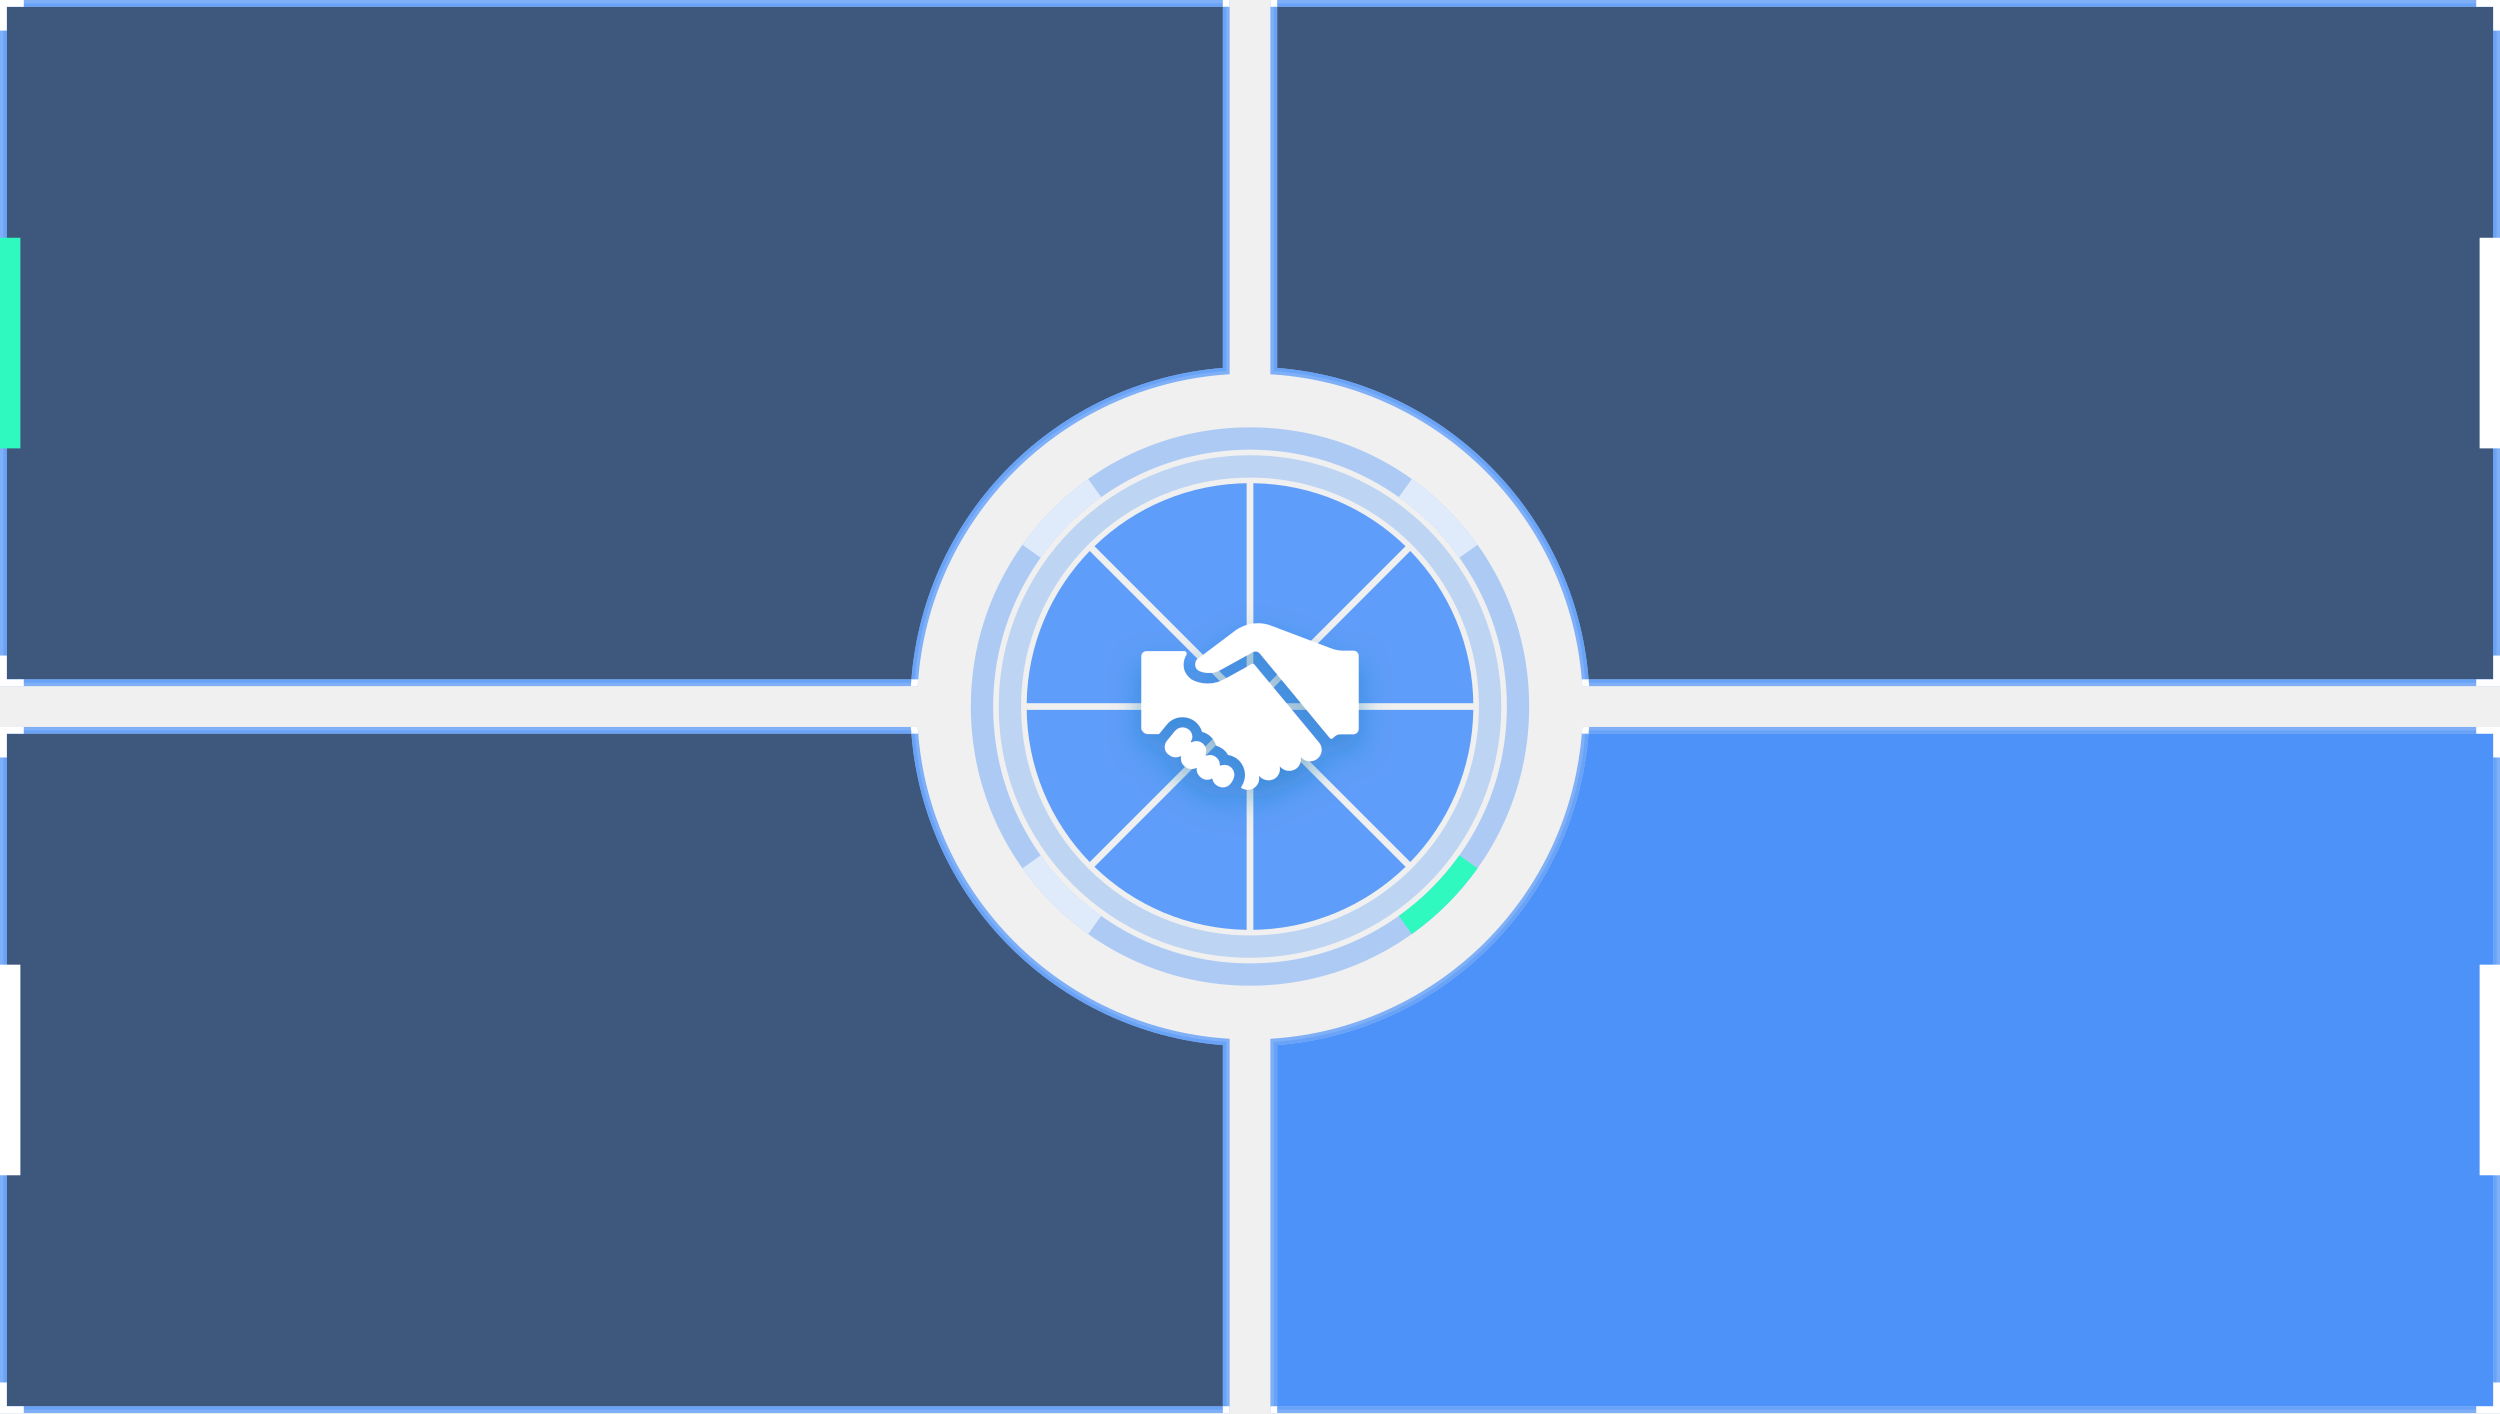
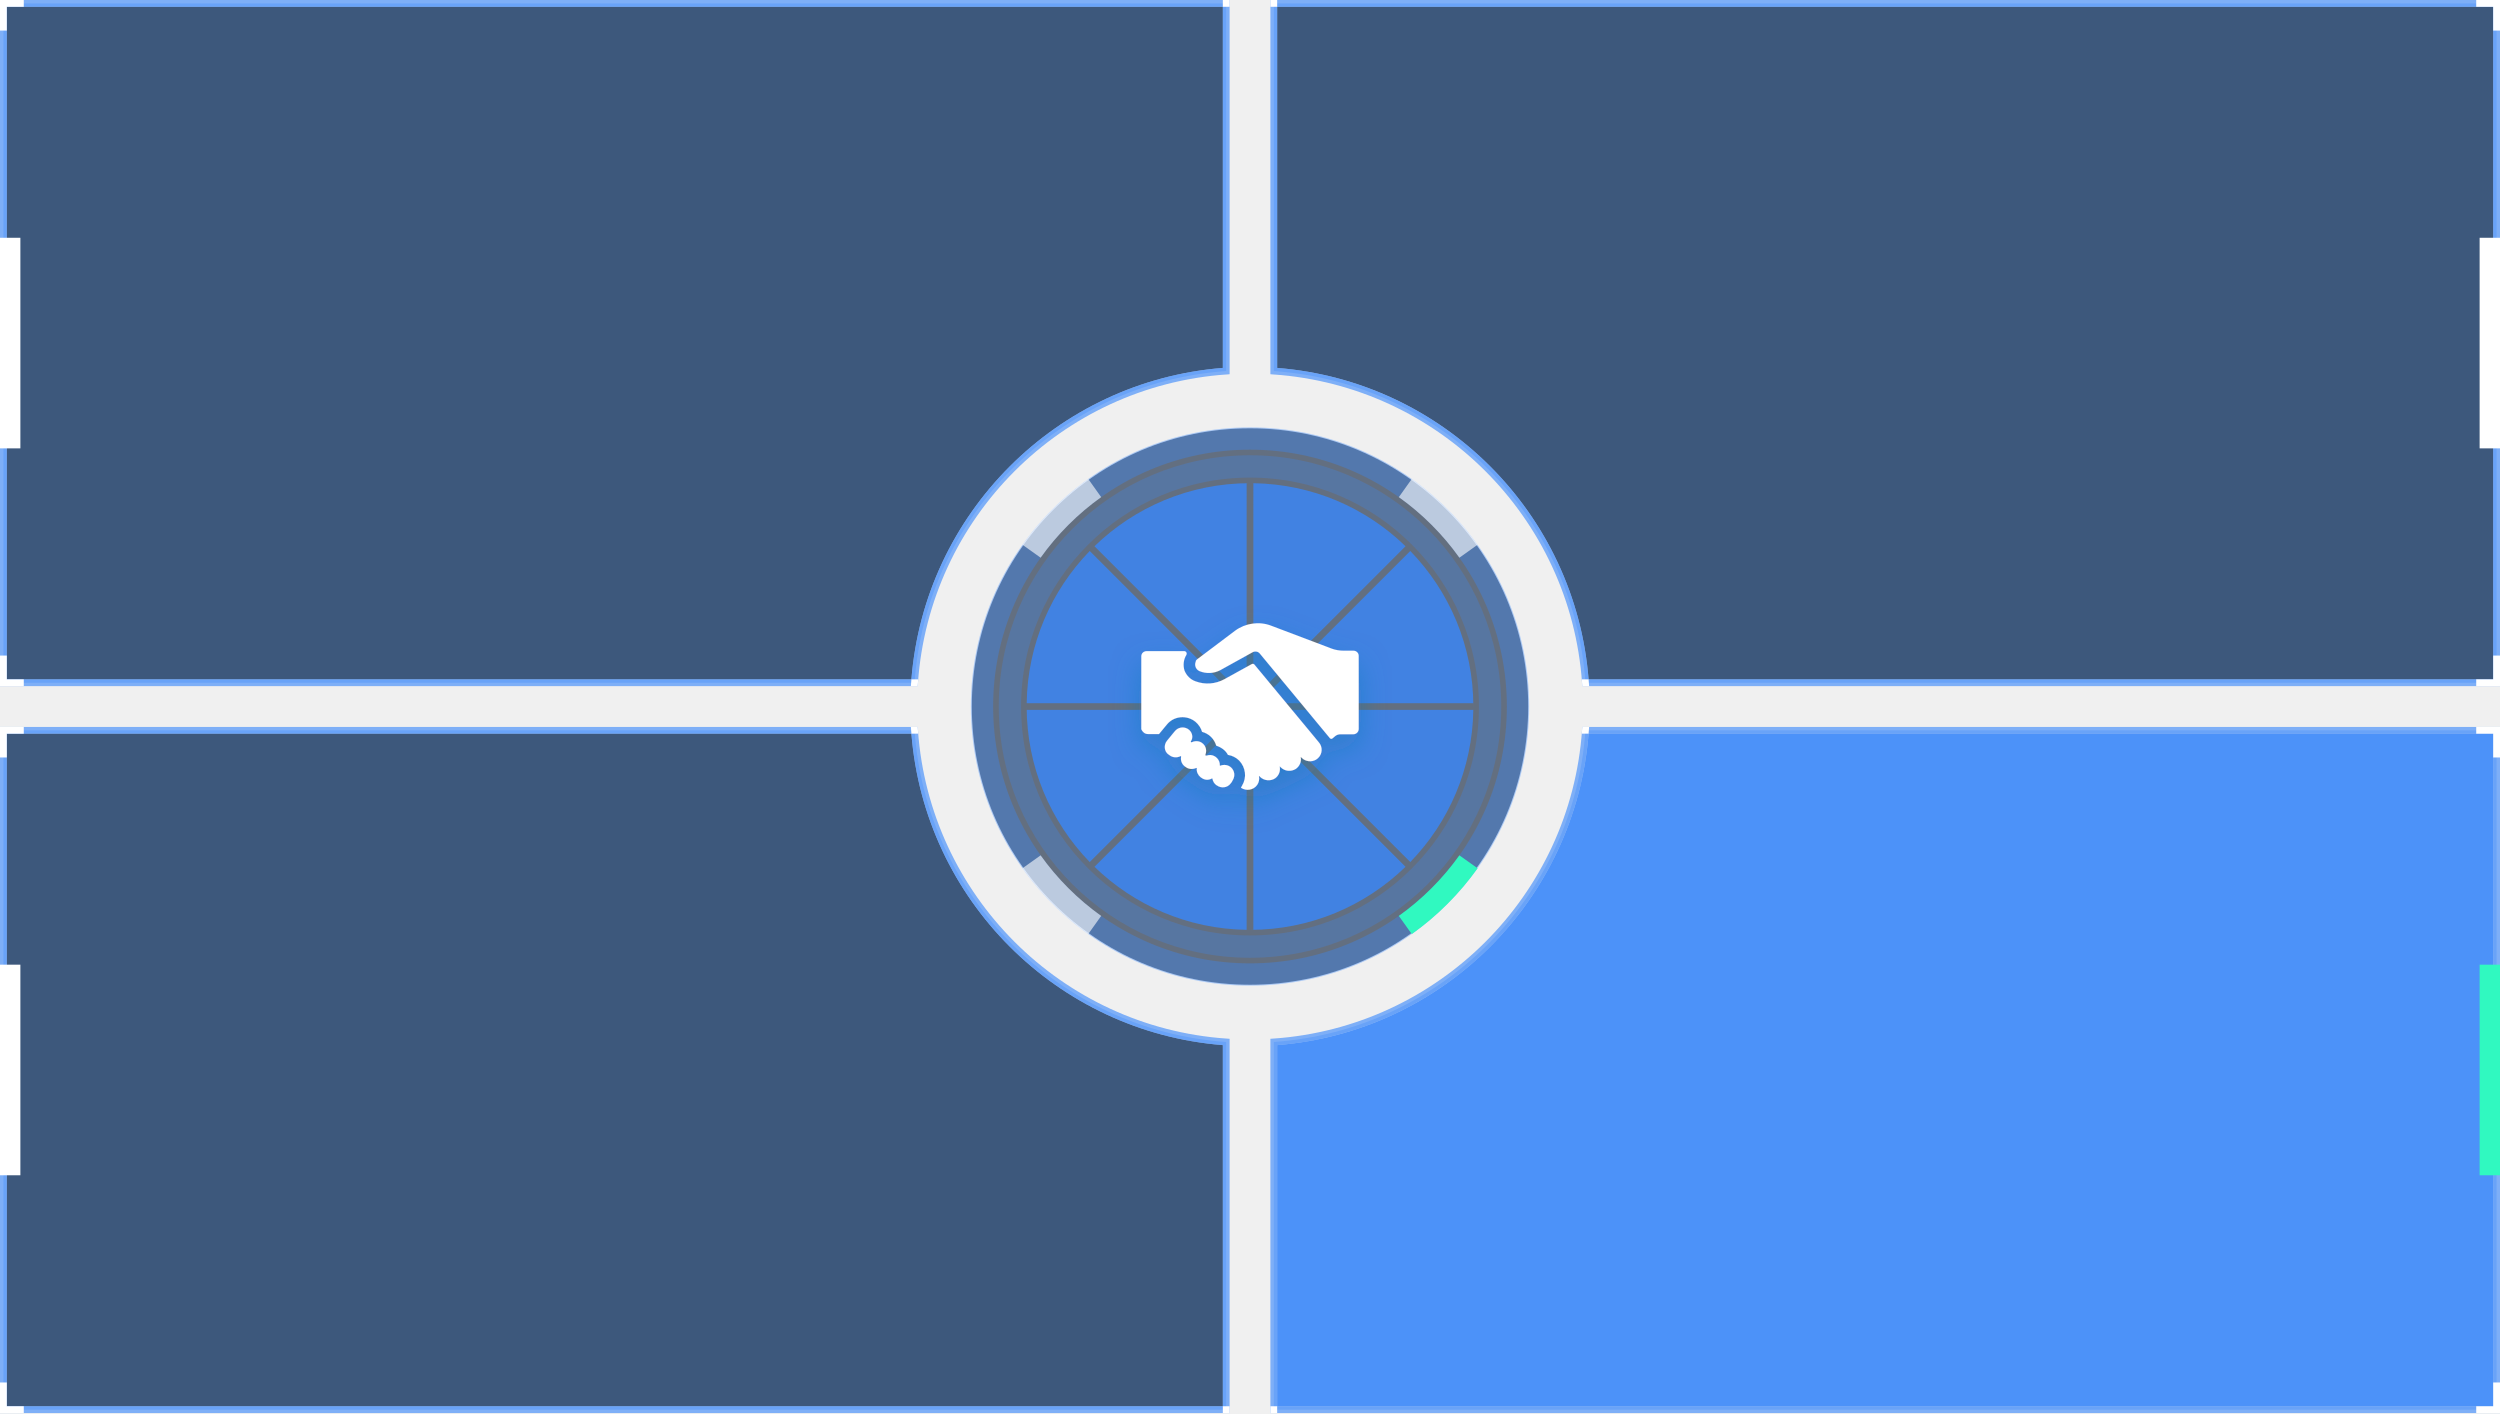
<svg xmlns="http://www.w3.org/2000/svg" width="368px" height="208px" viewBox="0 0 368 208" version="1.1">
  <defs>
    <filter x="-37.5%" y="-48.9%" width="175.0%" height="197.9%" filterUnits="objectBoundingBox" id="filter-1">
      <feOffset dx="0" dy="2" in="SourceAlpha" result="shadowOffsetOuter1" />
      <feGaussianBlur stdDeviation="2" in="shadowOffsetOuter1" result="shadowBlurOuter1" />
      <feColorMatrix values="0 0 0 0 0.009   0 0 0 0 0.194   0 0 0 0 0.465  0 0 0 0.5 0" type="matrix" in="shadowBlurOuter1" result="shadowMatrixOuter1" />
      <feMerge>
        <feMergeNode in="shadowMatrixOuter1" />
        <feMergeNode in="SourceGraphic" />
      </feMerge>
    </filter>
  </defs>
  <g id="控件" stroke="none" stroke-width="1" fill="none" fill-rule="evenodd">
    <g id="一些数据/3">
      <g id="中间备份" transform="translate(127.4315, 47.43146)">
+         <circle id="椭圆形" fill="#001432" opacity="0.587" cx="56.569" cy="56.569" r="40.951" />
        <g id="背景" transform="translate(17.11788, 17.11764)">
          <circle id="椭圆形" stroke="#3887FB" stroke-width="3.288" opacity="0.361" stroke-linejoin="round" cx="39.451" cy="39.451" r="39.451" />
          <circle id="椭圆形" stroke="#3887FB" stroke-width="3.288" opacity="0.271" stroke-linejoin="round" cx="39.451" cy="39.451" r="35.341" />
          <path d="M38.956,40.641 L38.957,72.323 C30.252,72.195 22.366,68.683 16.556,63.044 L38.956,40.641 Z M39.942,40.639 L62.347,63.043 C56.427,68.789 48.352,72.327 39.451,72.327 L39.943,72.322 L39.942,40.639 Z M6.579,39.943 L38.259,39.943 L15.859,62.347 C10.113,56.427 6.575,48.352 6.575,39.451 L6.579,39.943 Z M72.323,39.944 C72.195,48.65 68.683,56.537 63.043,62.347 L40.641,39.943 Z M63.044,16.556 C68.789,22.475 72.327,30.55 72.327,39.451 L72.322,38.957 L40.639,38.957 Z M15.858,16.556 L38.261,38.957 L6.579,38.957 C6.707,30.252 10.219,22.366 15.858,16.556 Z M39.944,6.579 C48.65,6.707 56.537,10.219 62.347,15.859 L39.942,38.26 Z M38.957,6.579 L38.956,38.258 L16.556,15.858 C22.475,10.112 30.55,6.575 39.451,6.575 L38.957,6.579 Z" id="形状结合" fill="#3887FB" opacity="0.792" />
        </g>
        <g id="编组-4" transform="translate(56.56854, 56.56854) rotate(-45) translate(-56.56854, -56.56854) translate(16.56854, 16.56854)" stroke-linejoin="round" stroke-width="3.288">
          <path d="M33.424,1.095 C35.563,0.736 37.76,0.549 40,0.549 C42.241,0.549 44.437,0.736 46.576,1.095" id="路径" stroke="#FFFFFF" opacity="0.603" />
          <path d="M72.602,40.273 C74.741,39.914 76.938,39.727 79.178,39.727 C81.419,39.727 83.615,39.914 85.754,40.273" id="路径" stroke="#FFFFFF" opacity="0.603" transform="translate(79.17811, 40) rotate(90) translate(-79.17811, -40) " />
          <path d="M33.424,79.451 C35.563,79.092 37.76,78.905 40,78.905 C42.241,78.905 44.437,79.092 46.576,79.451" id="路径" stroke="#30F9C0" transform="translate(40, 79.17811) rotate(180) translate(-40, -79.17811) " />
          <path d="M-5.754,40.273 C-3.615,39.914 -1.418,39.727 0.822,39.727 C3.062,39.727 5.259,39.914 7.398,40.273" id="路径" stroke="#FFFFFF" opacity="0.603" transform="translate(0.821894, 40) rotate(270) translate(-0.821894, -40) " />
        </g>
        <g id="1.图标/1.使用/20" filter="url(#filter-1)" transform="translate(40.56854, 44.30854)" fill="#FFFFFF" fill-rule="nonzero">
          <g id="1.图标/2.设计/">
            <path d="M8.235,5.299 L13.802,1.104 C15.33,-0.024 17.35,-0.316 19.11,0.36 L27.965,3.715 C28.552,3.943 29.168,4.039 29.756,4.039 L31.22,4.039 C31.644,4.039 32,4.363 32,4.783 L32,15.566 C32,15.986 31.64,16.342 31.22,16.342 L29.3,16.342 C29.04,16.342 28.748,16.438 28.552,16.602 L28.128,16.958 C28.032,17.054 27.869,17.022 27.769,16.926 L17.45,4.463 C17.19,4.139 16.734,4.075 16.374,4.271 L11.655,6.887 C10.711,7.403 9.571,7.467 8.563,7.047 C8.043,6.819 7.783,6.207 8.011,5.659 C8.007,5.527 8.103,5.399 8.235,5.299 Z M0.944,16.31 L2.604,16.31 L3.776,14.89 C4.815,13.63 6.703,13.47 7.975,14.502 C8.431,14.89 8.787,15.406 8.951,15.986 C9.959,16.246 10.743,17.018 11.035,18.022 C11.751,18.246 12.402,18.702 12.758,19.377 C13.378,19.473 13.962,19.765 14.418,20.217 C15.362,21.217 15.558,22.705 14.842,23.897 L14.678,24.189 L14.678,24.221 C15.458,24.737 16.502,24.577 17.054,23.801 C17.314,23.413 17.414,22.961 17.314,22.509 L17.314,22.477 L17.346,22.477 L17.478,22.605 C18.066,23.185 19.01,23.285 19.69,22.829 C20.241,22.441 20.501,21.765 20.373,21.117 L20.373,21.085 L20.405,21.085 L20.537,21.213 C21.121,21.793 22.033,21.889 22.749,21.437 C23.301,21.049 23.597,20.373 23.465,19.725 L23.465,19.697 L23.497,19.697 L23.629,19.825 C24.181,20.373 25.061,20.469 25.713,20.085 C26.525,19.601 26.789,18.57 26.301,17.762 C26.237,17.666 26.169,17.57 26.105,17.502 L25.065,16.242 L16.634,6.075 C16.538,5.979 16.406,5.947 16.274,6.011 L12.238,8.239 C10.935,8.951 9.407,9.079 8.007,8.563 C7.227,8.303 6.639,7.691 6.347,6.947 C6.119,6.171 6.215,5.331 6.639,4.655 C6.735,4.463 6.671,4.235 6.475,4.139 C6.411,4.107 6.343,4.107 6.279,4.107 L0.78,4.107 C0.356,4.107 0,4.431 0,4.851 L0,15.602 C0.164,15.986 0.52,16.31 0.944,16.31 L0.944,16.31 Z M6.803,15.534 C6.151,15.178 5.371,15.342 4.915,15.922 L3.776,17.31 C3.288,17.922 3.352,18.826 3.972,19.309 L4.003,19.309 L4.167,19.437 C4.623,19.793 5.275,19.825 5.763,19.565 C5.795,19.533 5.827,19.565 5.859,19.597 L5.859,19.661 C5.763,20.177 5.955,20.725 6.379,21.049 L6.511,21.145 C6.967,21.501 7.551,21.533 8.075,21.305 C8.107,21.273 8.171,21.305 8.171,21.337 L8.171,21.369 C8.107,21.853 8.335,22.337 8.723,22.661 L8.819,22.725 C9.275,23.081 9.859,23.145 10.383,22.853 C10.415,22.821 10.479,22.853 10.479,22.885 L10.479,22.917 C10.543,23.273 10.739,23.597 11.031,23.821 L11.095,23.853 C11.747,24.337 12.658,24.241 13.146,23.593 C13.178,23.529 13.242,23.465 13.278,23.433 L13.474,23.077 C13.834,22.465 13.734,21.721 13.214,21.237 C12.79,20.849 12.174,20.753 11.619,20.977 C11.587,20.977 11.587,20.977 11.555,20.945 L11.555,20.913 C11.587,20.137 10.967,19.461 10.187,19.397 C9.991,19.397 9.795,19.429 9.599,19.493 C9.371,19.525 9.435,19.333 9.435,19.333 C9.727,18.59 9.403,17.786 8.655,17.462 C8.263,17.302 7.775,17.334 7.419,17.526 C7.255,17.558 7.287,17.398 7.287,17.398 C7.715,16.794 7.487,15.922 6.803,15.534 L6.803,15.534 Z" id="形状" />
          </g>
        </g>
      </g>
      <g id="右下备份" transform="translate(187, 107)">
        <g id="右下" transform="translate(90.5, 50.5) scale(-1, -1) translate(-90.5, -50.5) ">
          <g id="颜色" transform="translate(1, 1)" fill="#3887FB">
            <path d="M179.5,-0.5 L179.5,53.622 C167.226,54.479 156.185,59.812 147.998,67.998 C139.812,76.185 134.479,87.226 133.622,99.5 L133.622,99.5 L-0.5,99.5 L-0.5,-0.5 L179.5,-0.5 Z" id="形状结合" stroke-opacity="0.616" stroke="#3887FB" fill-opacity="0.3" />
            <path d="M179,0 L179,53.158 C154.576,55.091 135.091,74.576 133.158,99 L0,99 L0,0 L179,0 Z" id="形状结合" fill-opacity="0.84" fill-rule="nonzero" />
          </g>
          <polygon id="矩形" fill="#FFFFFF" points="134.16 100 135.16 100 135.08 101 134.08 101" />
          <rect id="矩形" fill="#FFFFFF" x="180" y="0" width="1" height="1" />
          <polyline id="路径-14" stroke="#FFFFFF" points="0.5 96.5 0.5 100.5 3.5 100.5" />
-           <polygon id="矩形" fill="#FFFFFF" points="1.13742349e-13 35 3 35 3 66 1.13742349e-13 66" />
+           <polygon id="矩形" fill="#30F9C0" points="1.13742349e-13 35 3 35 3 66 1.13742349e-13 66" />
          <polyline id="路径-14" stroke="#FFFFFF" transform="translate(2, 2.5) scale(1, -1) translate(-2, -2.5) " points="0.5 0.5 0.5 4.5 3.5 4.5" />
        </g>
      </g>
      <g id="右上备份" transform="translate(187, 0)">
        <g id="右上" transform="translate(90.5, 50.5) scale(-1, 1) translate(-90.5, -50.5) ">
          <path d="M180,1 L180,54.158 C155.576,56.091 136.091,75.576 134.158,100 L1,100 L1,1 L180,1 Z" id="形状结合" fill-opacity="0.84" fill="#1F2426" fill-rule="nonzero" />
          <g id="颜色" transform="translate(1, 1)" fill="#3887FB" fill-opacity="0.3" stroke="#3887FB" stroke-opacity="0.616">
            <path d="M179.5,-0.5 L179.5,53.622 C167.226,54.479 156.185,59.812 147.998,67.998 C139.812,76.185 134.479,87.226 133.622,99.5 L133.622,99.5 L-0.5,99.5 L-0.5,-0.5 L179.5,-0.5 Z" id="形状结合" />
          </g>
          <polygon id="矩形" fill="#FFFFFF" points="134.16 100 135.16 100 135.08 101 134.08 101" />
          <rect id="矩形" fill="#FFFFFF" x="180" y="0" width="1" height="1" />
          <polyline id="路径-14" stroke="#FFFFFF" points="0.5 96.5 0.5 100.5 3.5 100.5" />
          <polygon id="矩形" fill="#FFFFFF" points="1.13742349e-13 35 3 35 3 66 1.13742349e-13 66" />
          <polyline id="路径-14" stroke="#FFFFFF" transform="translate(2, 2.5) scale(1, -1) translate(-2, -2.5) " points="0.5 0.5 0.5 4.5 3.5 4.5" />
        </g>
      </g>
      <g id="左下备份" transform="translate(0, 107)">
        <g id="左下" transform="translate(90.5, 50.5) scale(1, -1) translate(-90.5, -50.5) ">
          <path d="M180,1 L180,54.158 C155.576,56.091 136.091,75.576 134.158,100 L1,100 L1,1 L180,1 Z" id="形状结合" fill-opacity="0.84" fill="#1F2426" fill-rule="nonzero" />
          <g id="颜色" transform="translate(1, 1)" fill="#3887FB" fill-opacity="0.3" stroke="#3887FB" stroke-opacity="0.616">
            <path d="M179.5,-0.5 L179.5,53.622 C167.226,54.479 156.185,59.812 147.998,67.998 C139.812,76.185 134.479,87.226 133.622,99.5 L133.622,99.5 L-0.5,99.5 L-0.5,-0.5 L179.5,-0.5 Z" id="形状结合" />
          </g>
          <polygon id="矩形" fill="#FFFFFF" points="134.16 100 135.16 100 135.08 101 134.08 101" />
          <rect id="矩形" fill="#FFFFFF" x="180" y="0" width="1" height="1" />
          <polyline id="路径-14" stroke="#FFFFFF" points="0.5 96.5 0.5 100.5 3.5 100.5" />
          <polygon id="矩形" fill="#FFFFFF" points="1.13742349e-13 35 3 35 3 66 1.13742349e-13 66" />
          <polyline id="路径-14" stroke="#FFFFFF" transform="translate(2, 2.5) scale(1, -1) translate(-2, -2.5) " points="0.5 0.5 0.5 4.5 3.5 4.5" />
        </g>
      </g>
      <g id="左上">
        <path d="M180,1 L180,54.158 C155.576,56.091 136.091,75.576 134.158,100 L1,100 L1,1 L180,1 Z" id="形状结合" fill-opacity="0.84" fill="#1F2426" fill-rule="nonzero" />
        <g id="颜色" transform="translate(1, 1)" fill="#3887FB" fill-opacity="0.3" stroke="#3887FB" stroke-opacity="0.616">
          <path d="M179.5,-0.5 L179.5,53.622 C167.226,54.479 156.185,59.812 147.998,67.998 C139.812,76.185 134.479,87.226 133.622,99.5 L133.622,99.5 L-0.5,99.5 L-0.5,-0.5 L179.5,-0.5 Z" id="形状结合" />
        </g>
        <polygon id="矩形" fill="#FFFFFF" points="134.16 100 135.16 100 135.08 101 134.08 101" />
        <rect id="矩形" fill="#FFFFFF" x="180" y="0" width="1" height="1" />
        <polyline id="路径-14" stroke="#FFFFFF" points="0.5 96.5 0.5 100.5 3.5 100.5" />
-         <polygon id="矩形" fill="#30F9C0" points="1.13742349e-13 35 3 35 3 66 1.13742349e-13 66" />
+         <polygon id="矩形" fill="#FFFFFF" points="1.13742349e-13 35 3 35 3 66 1.13742349e-13 66" />
        <polyline id="路径-14" stroke="#FFFFFF" transform="translate(2, 2.5) scale(1, -1) translate(-2, -2.5) " points="0.5 0.5 0.5 4.5 3.5 4.5" />
      </g>
    </g>
  </g>
</svg>
